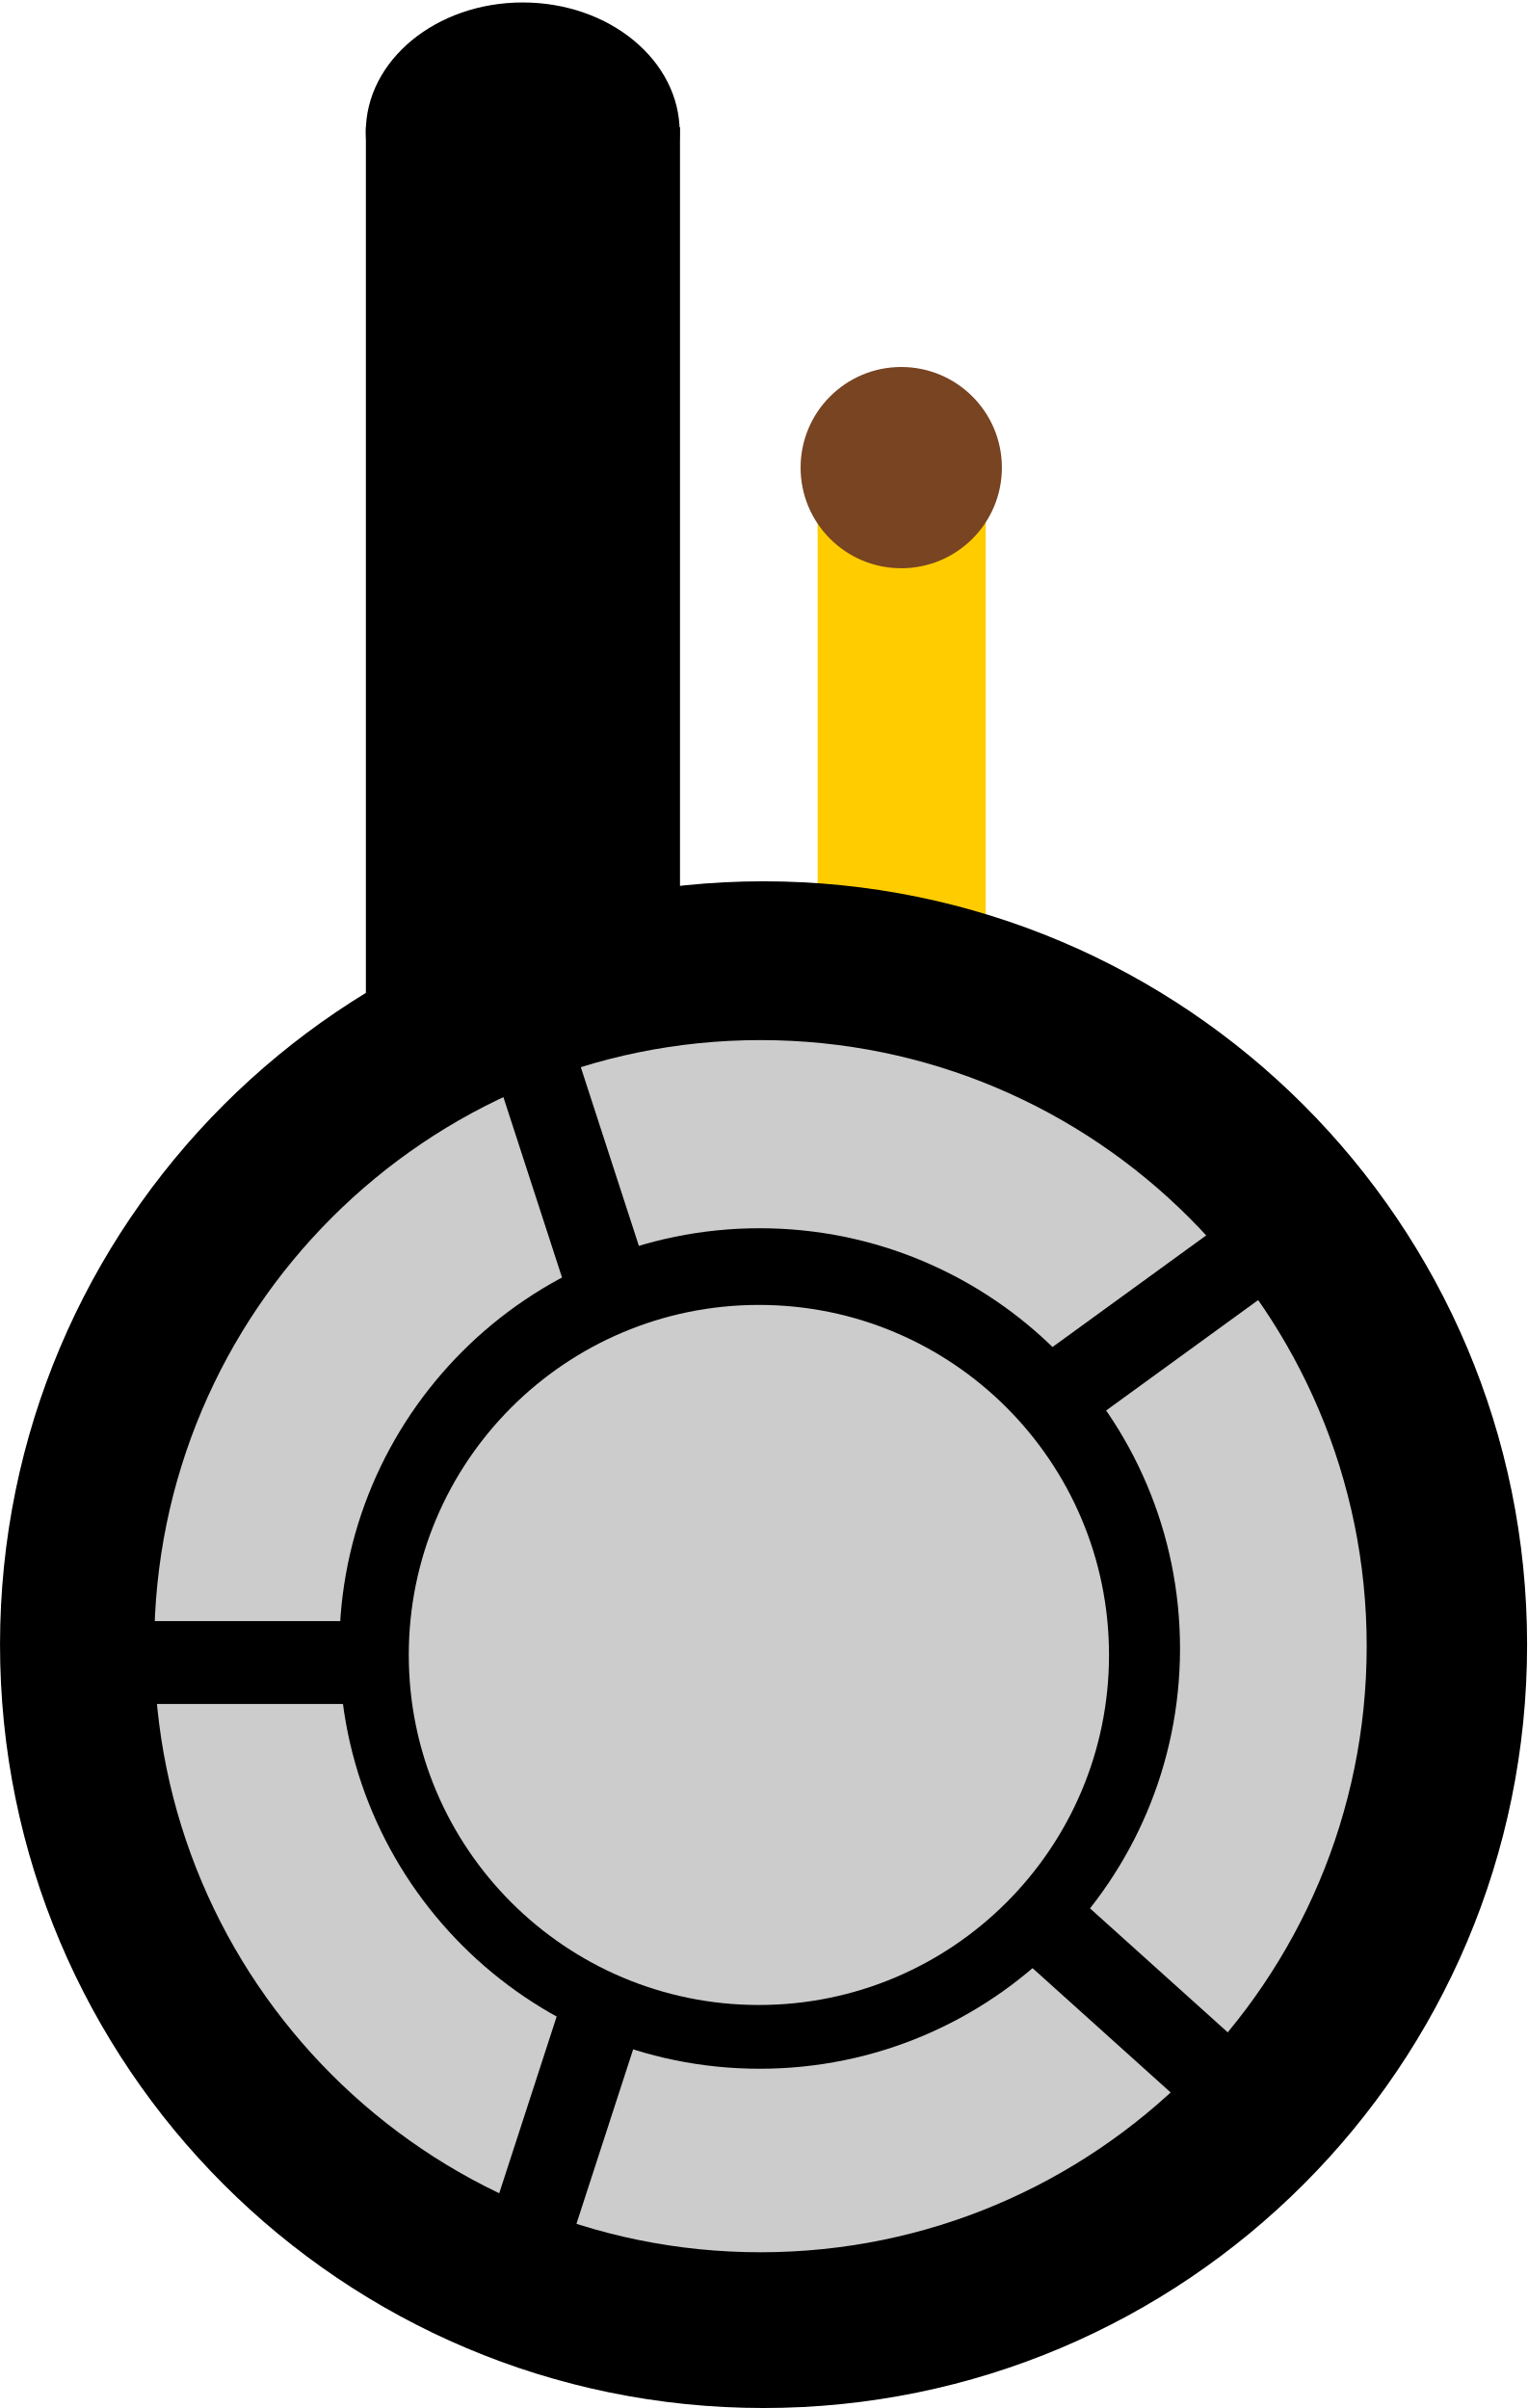
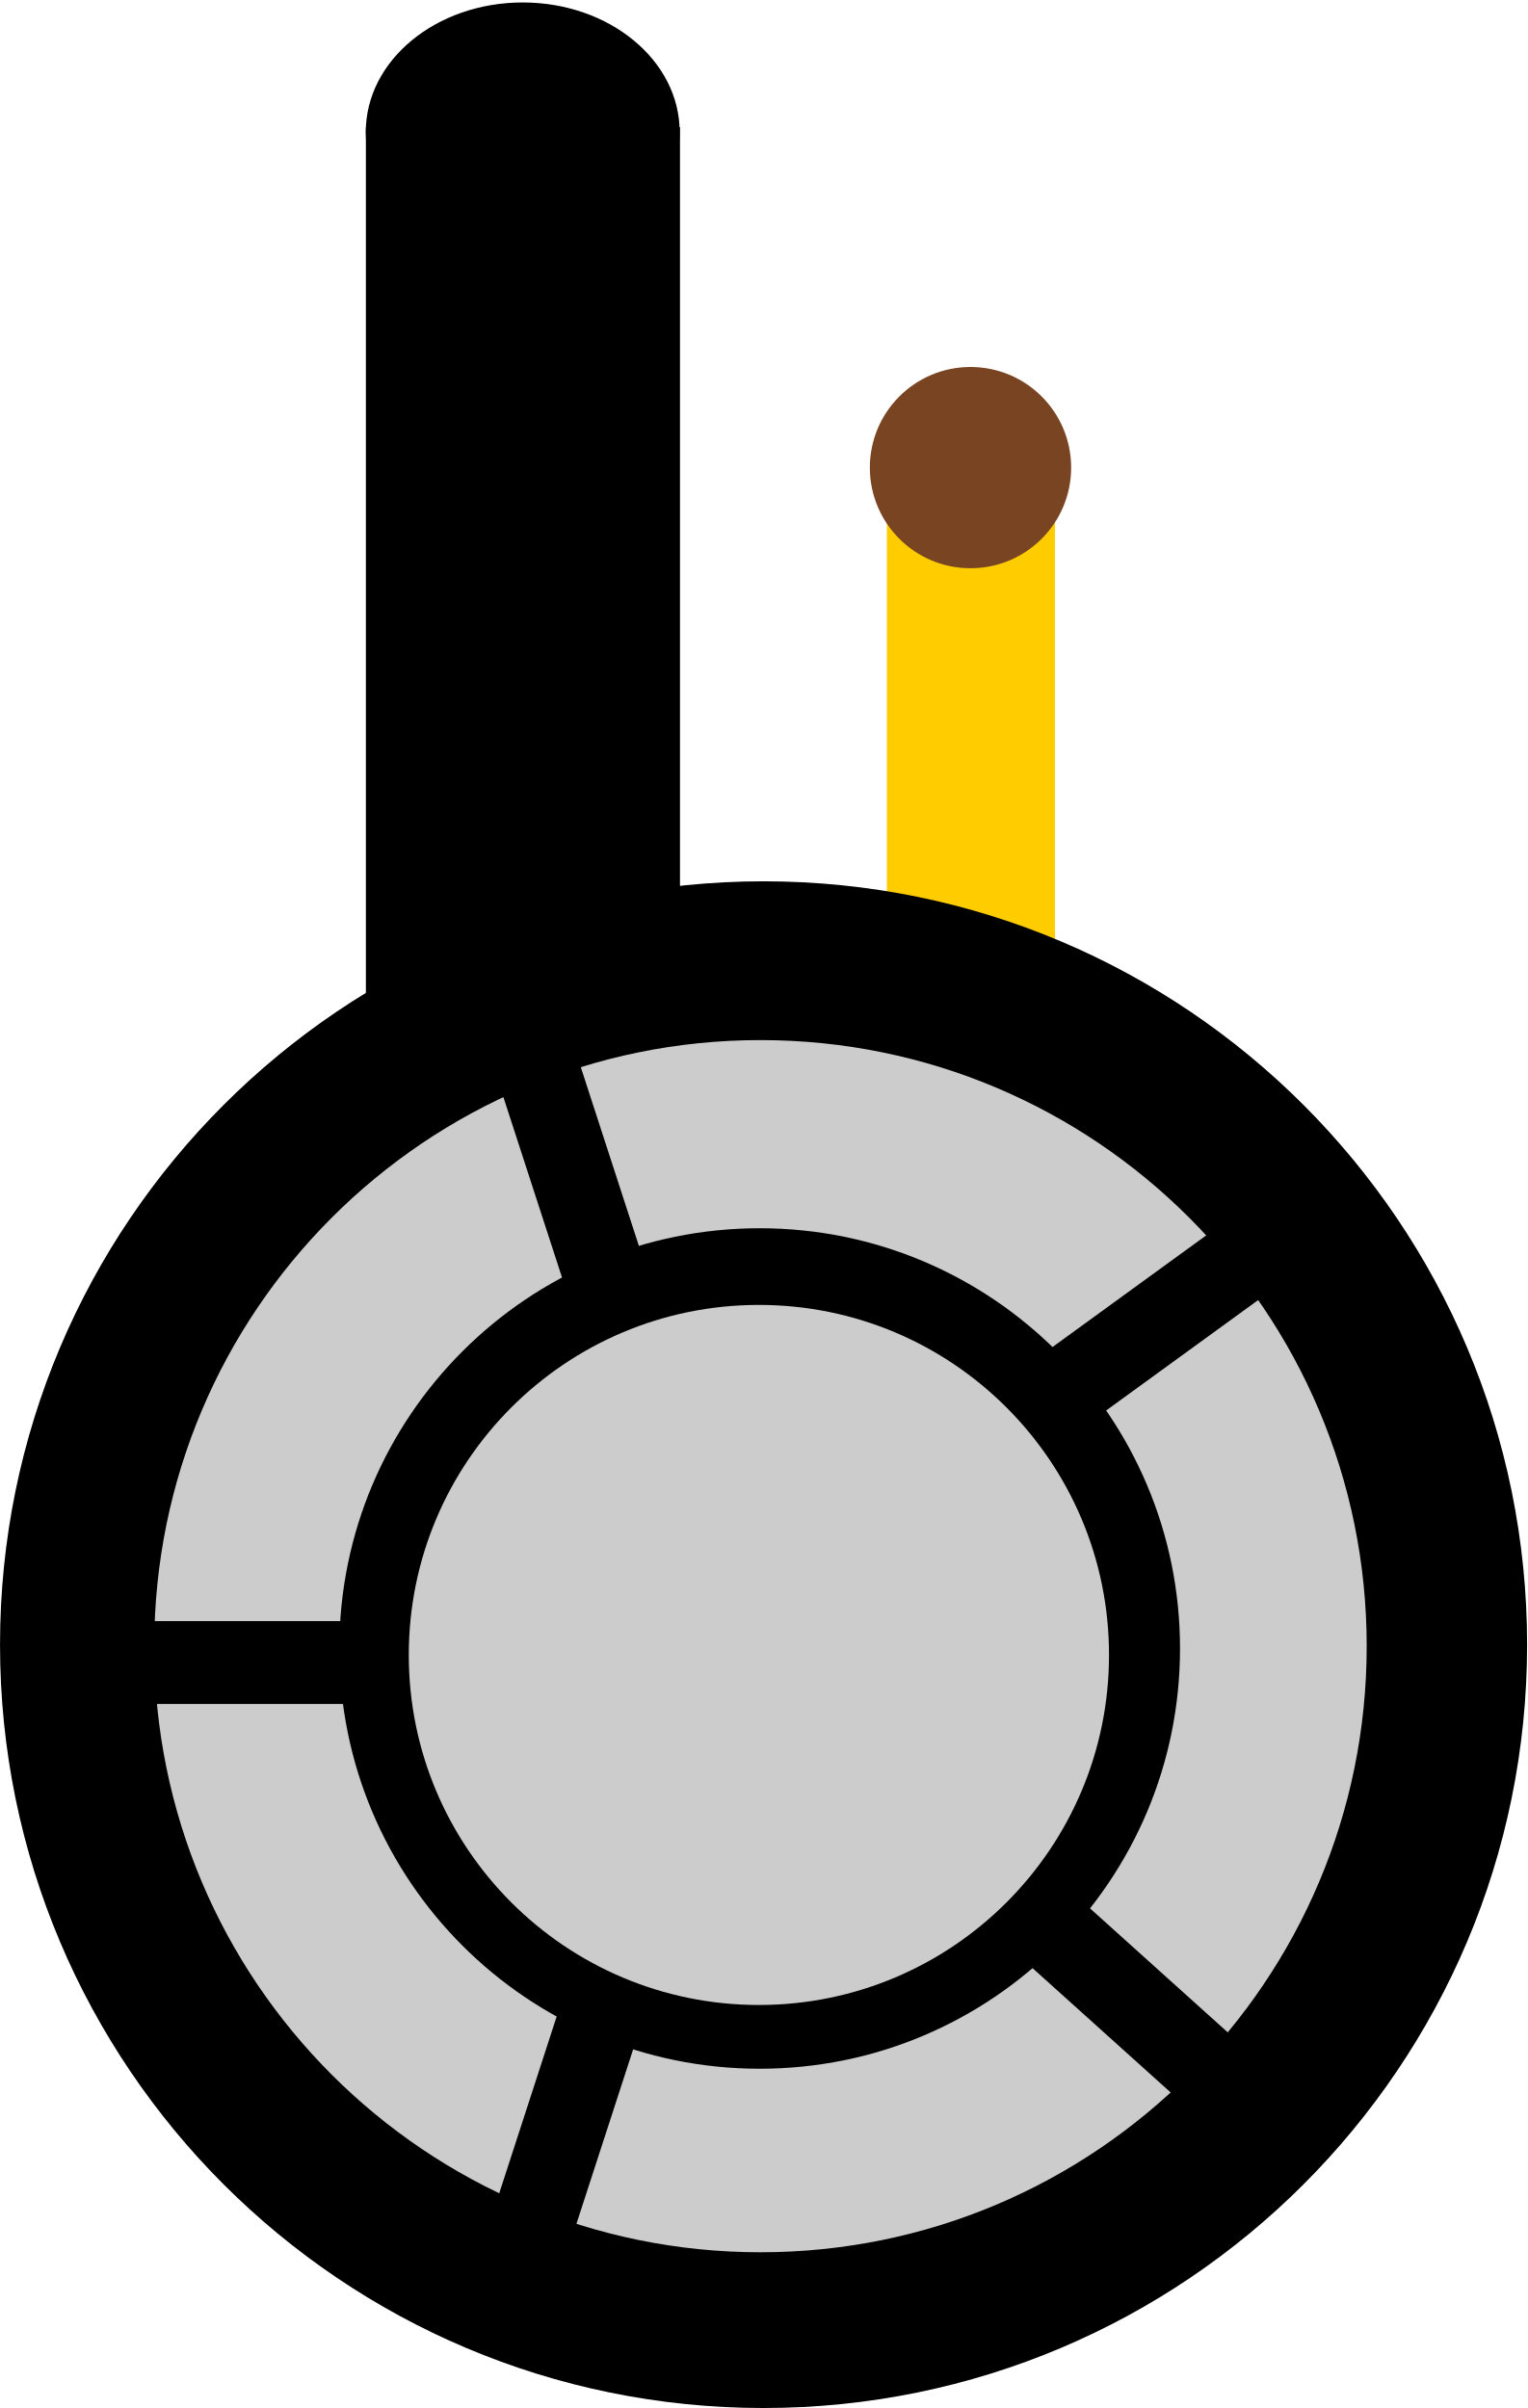
<svg xmlns="http://www.w3.org/2000/svg" id="svg8" version="1.1" viewBox="0 0 33.075 52.166" height="52.166mm" width="33.075mm">
  <defs id="defs2" />
  <g transform="translate(-64.94649,-59.61572)" id="layer1">
-     <rect y="70.856" x="82.655" height="10.624" width="3.641" id="rect168" style="fill:#ffcc00;fill-opacity:1;stroke-width:0.329" />
+     <rect y="70.856" x="84.155" height="10.624" width="3.641" id="rect168" style="fill:#ffcc00;fill-opacity:1;stroke-width:0.329" />
    <circle r="16.537" cy="95.245" cx="81.484" id="path4544" style="fill:#000000;fill-opacity:1;stroke-width:0.265" />
    <circle r="13.13" cy="95.278" cx="81.417" id="path4556" style="fill:#cccccc;fill-opacity:1;stroke-width:0.286" />
    <ellipse ry="8.068" rx="8.72" cy="96.197" cx="80.882" id="path4558" style="fill:#cccccc;fill-opacity:1;stroke-width:0.265" />
    <circle r="9.104" cy="95.328" cx="81.4" id="path4560" style="fill:#000000;fill-opacity:1;stroke-width:0.538" />
    <circle style="fill:#cccccc;stroke-width:0.363" r="7.583" cy="95.468" cx="81.383" id="path66" />
    <rect y="94.735" x="67.044" height="1.795" width="5.67" id="rect68" style="fill:#000000;stroke-width:0.265" />
    <rect transform="rotate(72)" y="-48.165" x="101.917" height="1.795" width="5.339" id="rect72" style="fill:#000000;stroke-width:0.265" />
    <rect transform="rotate(-72)" y="105.156" x="-79.545" height="1.795" width="5.339" id="rect72-1-8" style="fill:#000000;stroke-width:0.265" />
    <rect transform="rotate(144)" y="-125.207" x="-23.425" height="1.795" width="5.339" id="rect72-1-8-9" style="fill:#000000;stroke-width:0.265" />
    <rect y="62.371" x="72.871" height="18.873" width="6.803" id="rect149" style="fill:#000000;stroke-width:0.293" />
    <ellipse cy="62.474" cx="76.268" id="path153" style="fill:#000000;stroke-width:0.306" rx="3.399" ry="2.805" />
-     <circle style="fill:#784421;fill-opacity:1;stroke-width:0.265" r="2.18" cy="69.746" cx="84.466" id="path88" />
+     <circle style="fill:#784421;fill-opacity:1;stroke-width:0.265" r="2.18" cy="69.746" cx="85.966" id="path88" />
    <rect transform="rotate(-138)" y="-17.567" x="-137.981" height="1.795" width="5.339" id="rect72-1-8-9-0" style="fill:#000000;stroke-width:0.265" />
  </g>
</svg>
